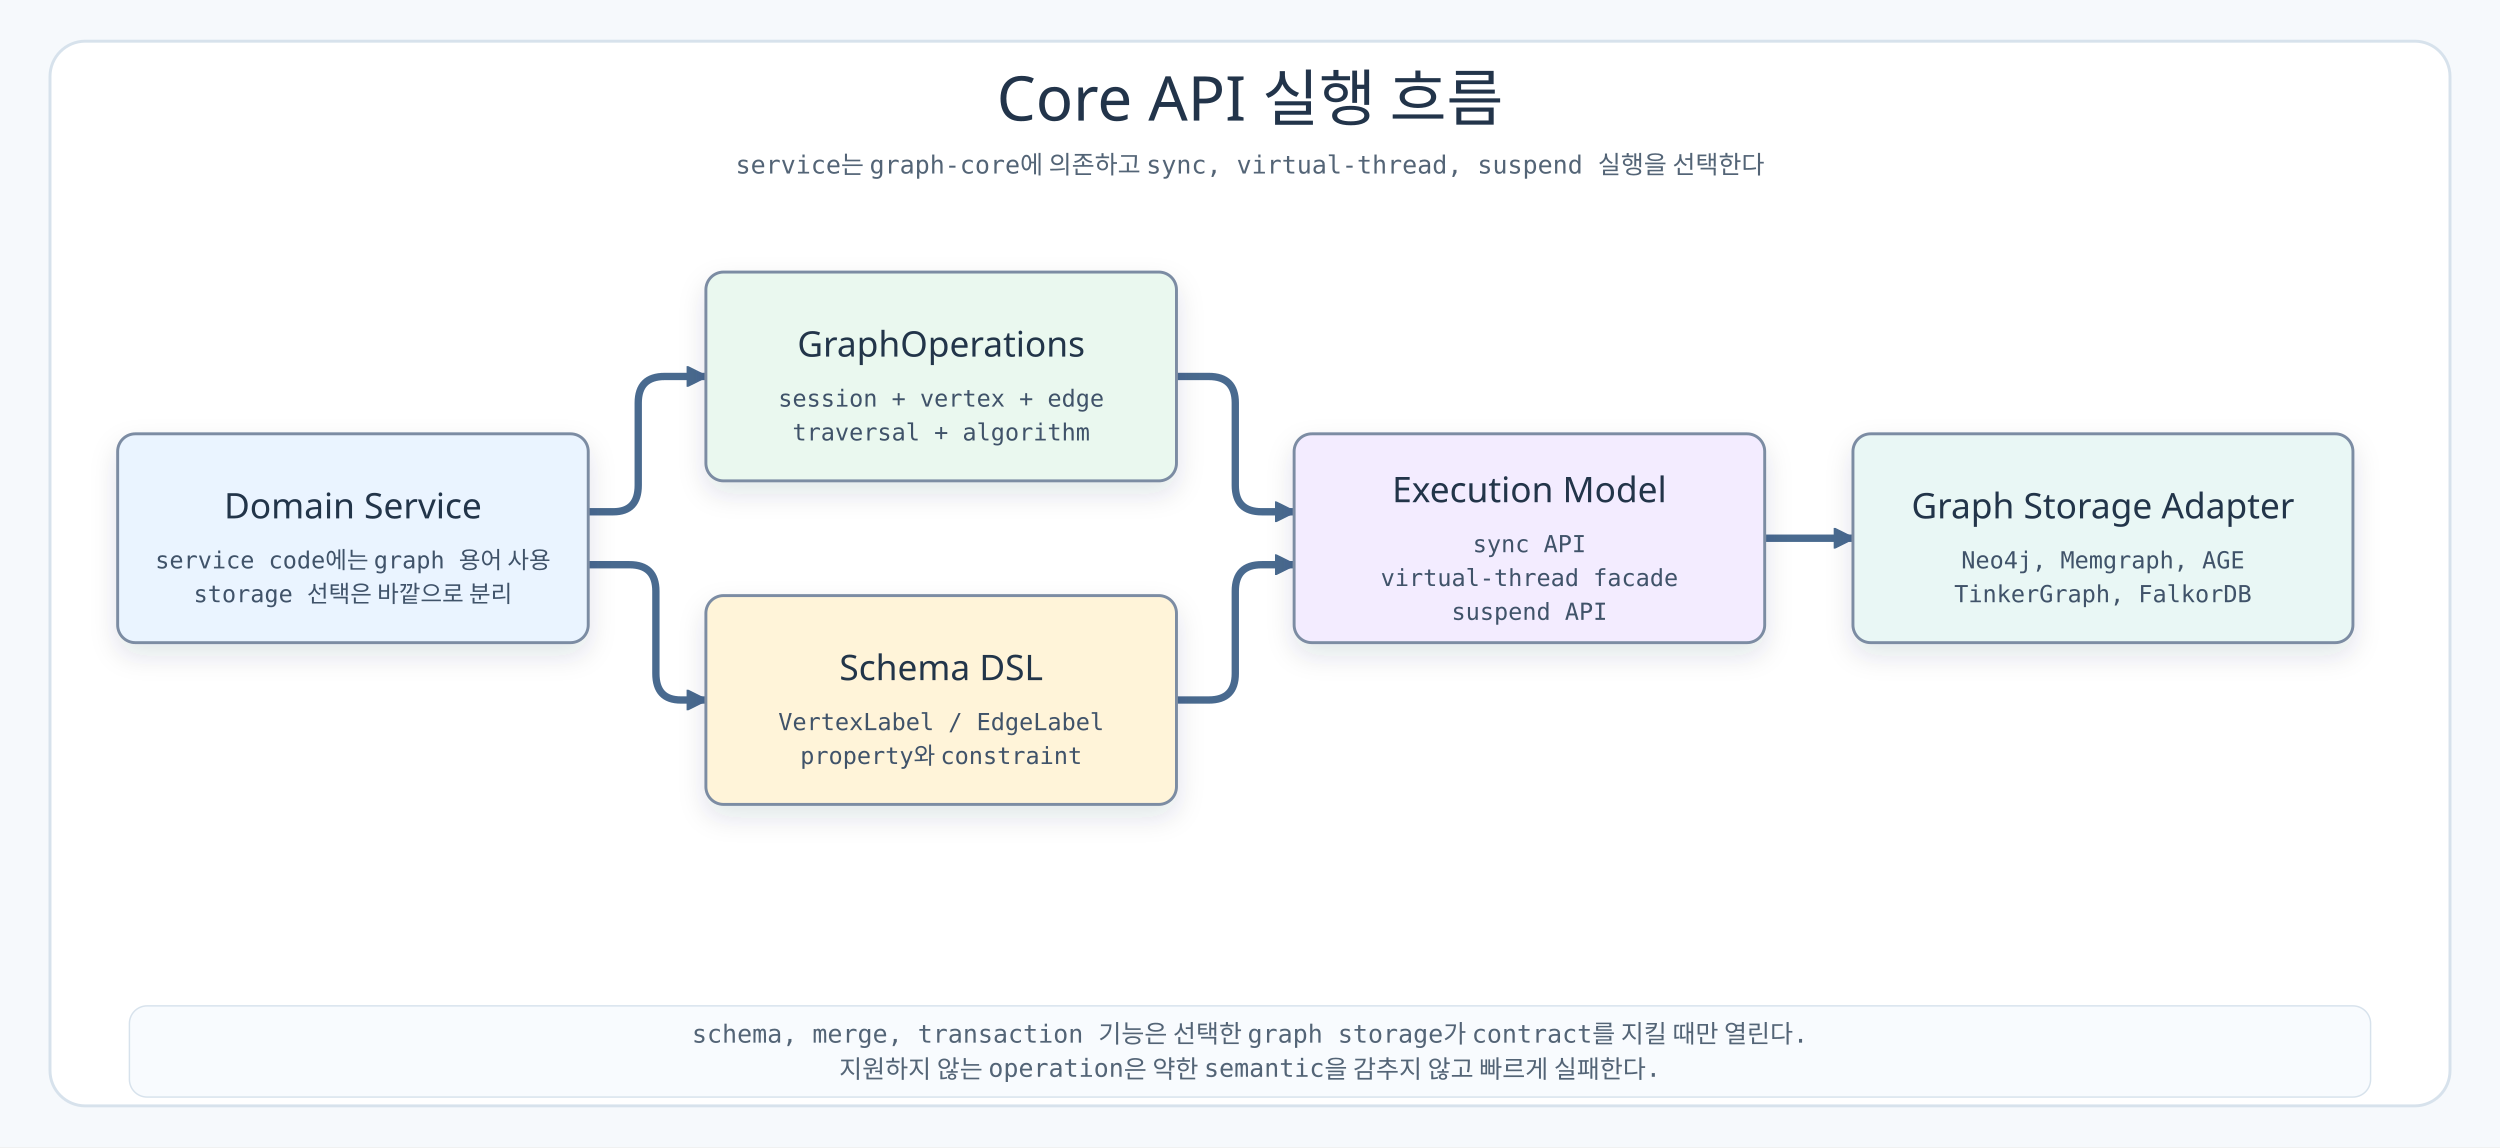
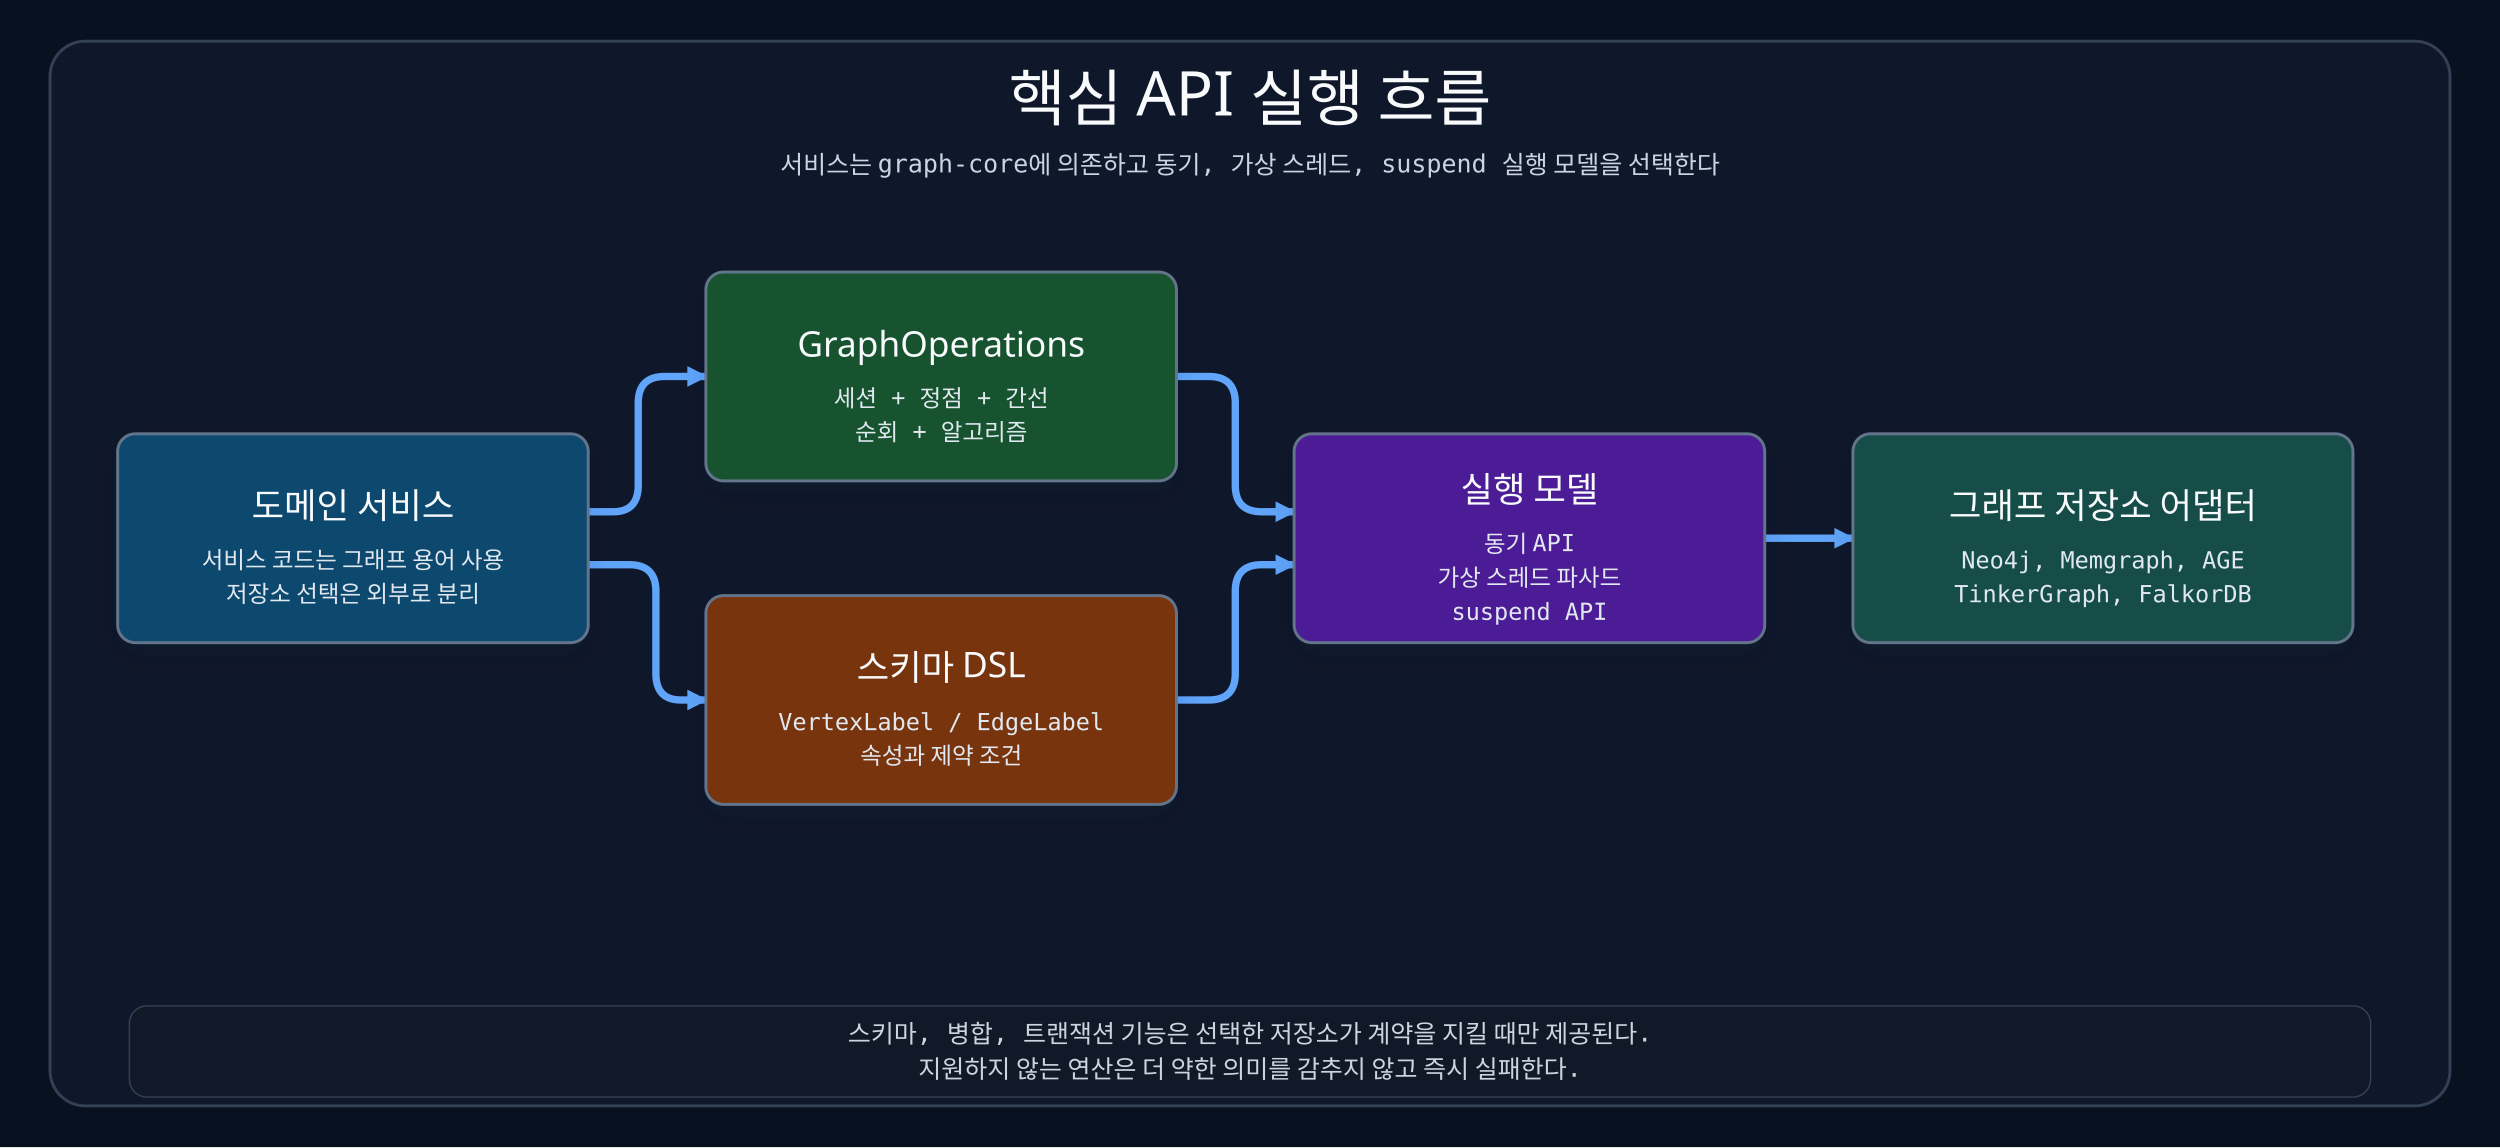
<svg xmlns="http://www.w3.org/2000/svg" width="1700" height="780" viewBox="0 0 1700 780">
  <defs>
-     <marker id="arrow" markerWidth="14" markerHeight="14" refX="13" refY="7" orient="auto" markerUnits="userSpaceOnUse">
-       <path d="M 0 0 L 14 7 L 0 14 Z" fill="#496A8F" stroke="#496A8F" />
+     <marker id="arrow" markerWidth="14" markerHeight="14" refX="9" refY="5" orient="auto" markerUnits="userSpaceOnUse" viewBox="0 0 10 10">
+       <path d="M 0 0 L 10 5 L 0 10 Z" fill="#60A5FA" />
    </marker>
    <filter id="shadow" x="-20%" y="-20%" width="140%" height="140%">
      <feDropShadow dx="0" dy="8" stdDeviation="9" flood-color="#22344A" flood-opacity="0.12" />
    </filter>
    <style>
-     .canvas{fill:#F6F9FC}.frame{fill:#FFFFFF;stroke:#D7E2EC;stroke-width:2}
-     .title{font-family:"goorm Sans","Architects Daughter","Comic Sans MS",sans-serif;font-size:42px;fill:#22344A;font-weight:400}
-     .subtitle,.footer,.axis{font-family:"goorm Sans Code","goorm Sans","Comic Mono","Comic Sans MS",monospace;font-size:17px;fill:#536476;font-weight:400}
-     .nodeTitle,.participant{font-family:"goorm Sans","Architects Daughter","Comic Sans MS",sans-serif;font-size:24px;fill:#22344A;font-weight:400}
-     .nodeBody,.labelText,.num{font-family:"goorm Sans Code","goorm Sans","Comic Mono","Comic Sans MS",monospace;font-size:16px;fill:#3F5269;font-weight:400}
-     .tableTitle{font-family:"goorm Sans","Architects Daughter","Comic Sans MS",sans-serif;font-size:24px;fill:#22344A;font-weight:400}
-     .tableField,.edgeLabel{font-family:"goorm Sans Code","goorm Sans","Comic Mono","Comic Sans MS",monospace;font-size:15px;fill:#3F5269;font-weight:400}
-     .edge{fill:none;stroke:#496A8F;stroke-width:5;stroke-linecap:round;stroke-linejoin:round;marker-end:url(#arrow)}
-     .bus{fill:none;stroke:#496A8F;stroke-width:5;stroke-linecap:round;stroke-linejoin:round}
-     .lifeline{stroke:#91A6BD;stroke-width:2;stroke-dasharray:8 8}
+     .canvas{fill:#07111F}.frame{fill:#0F172A;stroke:#334155;stroke-width:2}
+     .title{font-family:"goorm Sans","Architects Daughter","Comic Sans MS",sans-serif;font-size:42px;fill:#F8FAFC;font-weight:400}
+     .subtitle,.footer,.axis{font-family:"goorm Sans Code","goorm Sans","Comic Mono","Comic Sans MS",monospace;font-size:17px;fill:#CBD5E1;font-weight:400}
+     .nodeTitle,.participant{font-family:"goorm Sans","Architects Daughter","Comic Sans MS",sans-serif;font-size:24px;fill:#F8FAFC;font-weight:400}
+     .nodeBody,.labelText,.num{font-family:"goorm Sans Code","goorm Sans","Comic Mono","Comic Sans MS",monospace;font-size:16px;fill:#E2E8F0;font-weight:400}
+     .tableTitle{font-family:"goorm Sans","Architects Daughter","Comic Sans MS",sans-serif;font-size:24px;fill:#F8FAFC;font-weight:400}
+     .tableField,.edgeLabel{font-family:"goorm Sans Code","goorm Sans","Comic Mono","Comic Sans MS",monospace;font-size:15px;fill:#E2E8F0;font-weight:400}
+     .edge{fill:none;stroke:#60A5FA;stroke-width:5;stroke-linecap:round;stroke-linejoin:round;marker-end:url(#arrow)}
+     .bus{fill:none;stroke:#60A5FA;stroke-width:5;stroke-linecap:round;stroke-linejoin:round}
+     .lifeline{stroke:#64748B;stroke-width:2;stroke-dasharray:8 8}
    g[id]{filter:url(#shadow)}
  </style>
  </defs>
  <rect class="canvas" width="1700" height="780" />
  <rect class="frame" x="34" y="28" width="1632" height="724" rx="24" />
-   <text class="title" x="850" y="82" text-anchor="middle">Core API 실행 흐름</text>
-   <text class="subtitle" x="850" y="118" text-anchor="middle">service는 graph-core에 의존하고 sync, virtual-thread, suspend 실행을 선택한다</text>
+   <text class="title" x="850" y="82" text-anchor="middle">핵심 API 실행 흐름</text>
+   <text class="subtitle" x="850" y="118" text-anchor="middle">서비스는 graph-core에 의존하고 동기, 가상 스레드, suspend 실행 모델을 선택한다</text>
  <path class="edge" data-connector="service-to-ops" d="M400 348 L417 348 Q434 348 434 330 L434 274 Q434 256 452 256 L480 256" />
  <path class="edge" data-connector="service-to-schema" d="M400 384 L428 384 Q446 384 446 402 L446 458 Q446 476 463 476 L480 476" />
  <path class="edge" data-connector="ops-to-execution" d="M800 256 L822 256 Q840 256 840 274 L840 330 Q840 348 858 348 L880 348" />
  <path class="edge" data-connector="schema-to-execution" d="M800 476 L822 476 Q840 476 840 458 L840 402 Q840 384 858 384 L880 384" />
  <path class="edge" data-connector="execution-to-adapter" d="M1200 366 L1260 366" />
  <g id="service">
-     <rect x="80" y="295" width="320" height="142" rx="12" fill="#EAF4FF" stroke="#7B8CA3" stroke-width="2" />
-     <text class="nodeTitle" x="240" y="352.5" text-anchor="middle">Domain Service</text>
-     <text class="nodeBody" x="240" y="386.5" text-anchor="middle">service code에는 graph 용어 사용</text>
-     <text class="nodeBody" x="240" y="409.5" text-anchor="middle">storage 선택은 바깥으로 분리</text>
+     <rect x="80" y="295" width="320" height="142" rx="12" fill="#0C4A6E" stroke="#64748B" stroke-width="2" />
+     <text class="nodeTitle" x="240" y="352.5" text-anchor="middle">도메인 서비스</text>
+     <text class="nodeBody" x="240" y="386.5" text-anchor="middle">서비스 코드는 그래프 용어 사용</text>
+     <text class="nodeBody" x="240" y="409.5" text-anchor="middle">저장소 선택은 외부로 분리</text>
  </g>
  <g id="ops">
-     <rect x="480" y="185" width="320" height="142" rx="12" fill="#EAF8EF" stroke="#7B8CA3" stroke-width="2" />
+     <rect x="480" y="185" width="320" height="142" rx="12" fill="#14532D" stroke="#64748B" stroke-width="2" />
    <text class="nodeTitle" x="640" y="242.5" text-anchor="middle">GraphOperations</text>
-     <text class="nodeBody" x="640" y="276.5" text-anchor="middle">session + vertex + edge</text>
-     <text class="nodeBody" x="640" y="299.5" text-anchor="middle">traversal + algorithm</text>
+     <text class="nodeBody" x="640" y="276.5" text-anchor="middle">세션 + 정점 + 간선</text>
+     <text class="nodeBody" x="640" y="299.5" text-anchor="middle">순회 + 알고리즘</text>
  </g>
  <g id="schema">
-     <rect x="480" y="405" width="320" height="142" rx="12" fill="#FFF4D9" stroke="#7B8CA3" stroke-width="2" />
-     <text class="nodeTitle" x="640" y="462.5" text-anchor="middle">Schema DSL</text>
+     <rect x="480" y="405" width="320" height="142" rx="12" fill="#78350F" stroke="#64748B" stroke-width="2" />
+     <text class="nodeTitle" x="640" y="462.5" text-anchor="middle">스키마 DSL</text>
    <text class="nodeBody" x="640" y="496.5" text-anchor="middle">VertexLabel / EdgeLabel</text>
-     <text class="nodeBody" x="640" y="519.5" text-anchor="middle">property와 constraint</text>
+     <text class="nodeBody" x="640" y="519.5" text-anchor="middle">속성과 제약 조건</text>
  </g>
  <g id="execution">
-     <rect x="880" y="295" width="320" height="142" rx="12" fill="#F3ECFF" stroke="#7B8CA3" stroke-width="2" />
-     <text class="nodeTitle" x="1040" y="341.5" text-anchor="middle">Execution Model</text>
-     <text class="nodeBody" x="1040" y="375.5" text-anchor="middle">sync API</text>
-     <text class="nodeBody" x="1040" y="398.5" text-anchor="middle">virtual-thread facade</text>
+     <rect x="880" y="295" width="320" height="142" rx="12" fill="#4C1D95" stroke="#64748B" stroke-width="2" />
+     <text class="nodeTitle" x="1040" y="341.5" text-anchor="middle">실행 모델</text>
+     <text class="nodeBody" x="1040" y="375.5" text-anchor="middle">동기 API</text>
+     <text class="nodeBody" x="1040" y="398.5" text-anchor="middle">가상 스레드 파사드</text>
    <text class="nodeBody" x="1040" y="421.5" text-anchor="middle">suspend API</text>
  </g>
  <g id="adapter">
-     <rect x="1260" y="295" width="340" height="142" rx="12" fill="#E9F7F5" stroke="#7B8CA3" stroke-width="2" />
-     <text class="nodeTitle" x="1430" y="352.5" text-anchor="middle">Graph Storage Adapter</text>
+     <rect x="1260" y="295" width="340" height="142" rx="12" fill="#134E4A" stroke="#64748B" stroke-width="2" />
+     <text class="nodeTitle" x="1430" y="352.5" text-anchor="middle">그래프 저장소 어댑터</text>
    <text class="nodeBody" x="1430" y="386.5" text-anchor="middle">Neo4j, Memgraph, AGE</text>
    <text class="nodeBody" x="1430" y="409.5" text-anchor="middle">TinkerGraph, FalkorDB</text>
  </g>
-   <rect x="88" y="684" width="1524" height="62" rx="12" fill="#F8FBFE" stroke="#D7E2EC" />
-   <text class="footer" x="850" y="709" text-anchor="middle">schema, merge, transaction 기능은 선택한 graph storage가 contract를 지킬 때만 열린다.</text>
-   <text class="footer" x="850" y="733" text-anchor="middle">지원하지 않는 operation은 약한 semantic을 감추지 않고 빠르게 실패한다.</text>
+   <rect x="88" y="684" width="1524" height="62" rx="12" fill="#111827" stroke="#334155" />
+   <text class="footer" x="850" y="709" text-anchor="middle">스키마, 병합, 트랜잭션 기능은 선택한 저장소가 계약을 지킬 때만 제공된다.</text>
+   <text class="footer" x="850" y="733" text-anchor="middle">지원하지 않는 연산은 더 약한 의미를 감추지 않고 즉시 실패한다.</text>
</svg>
